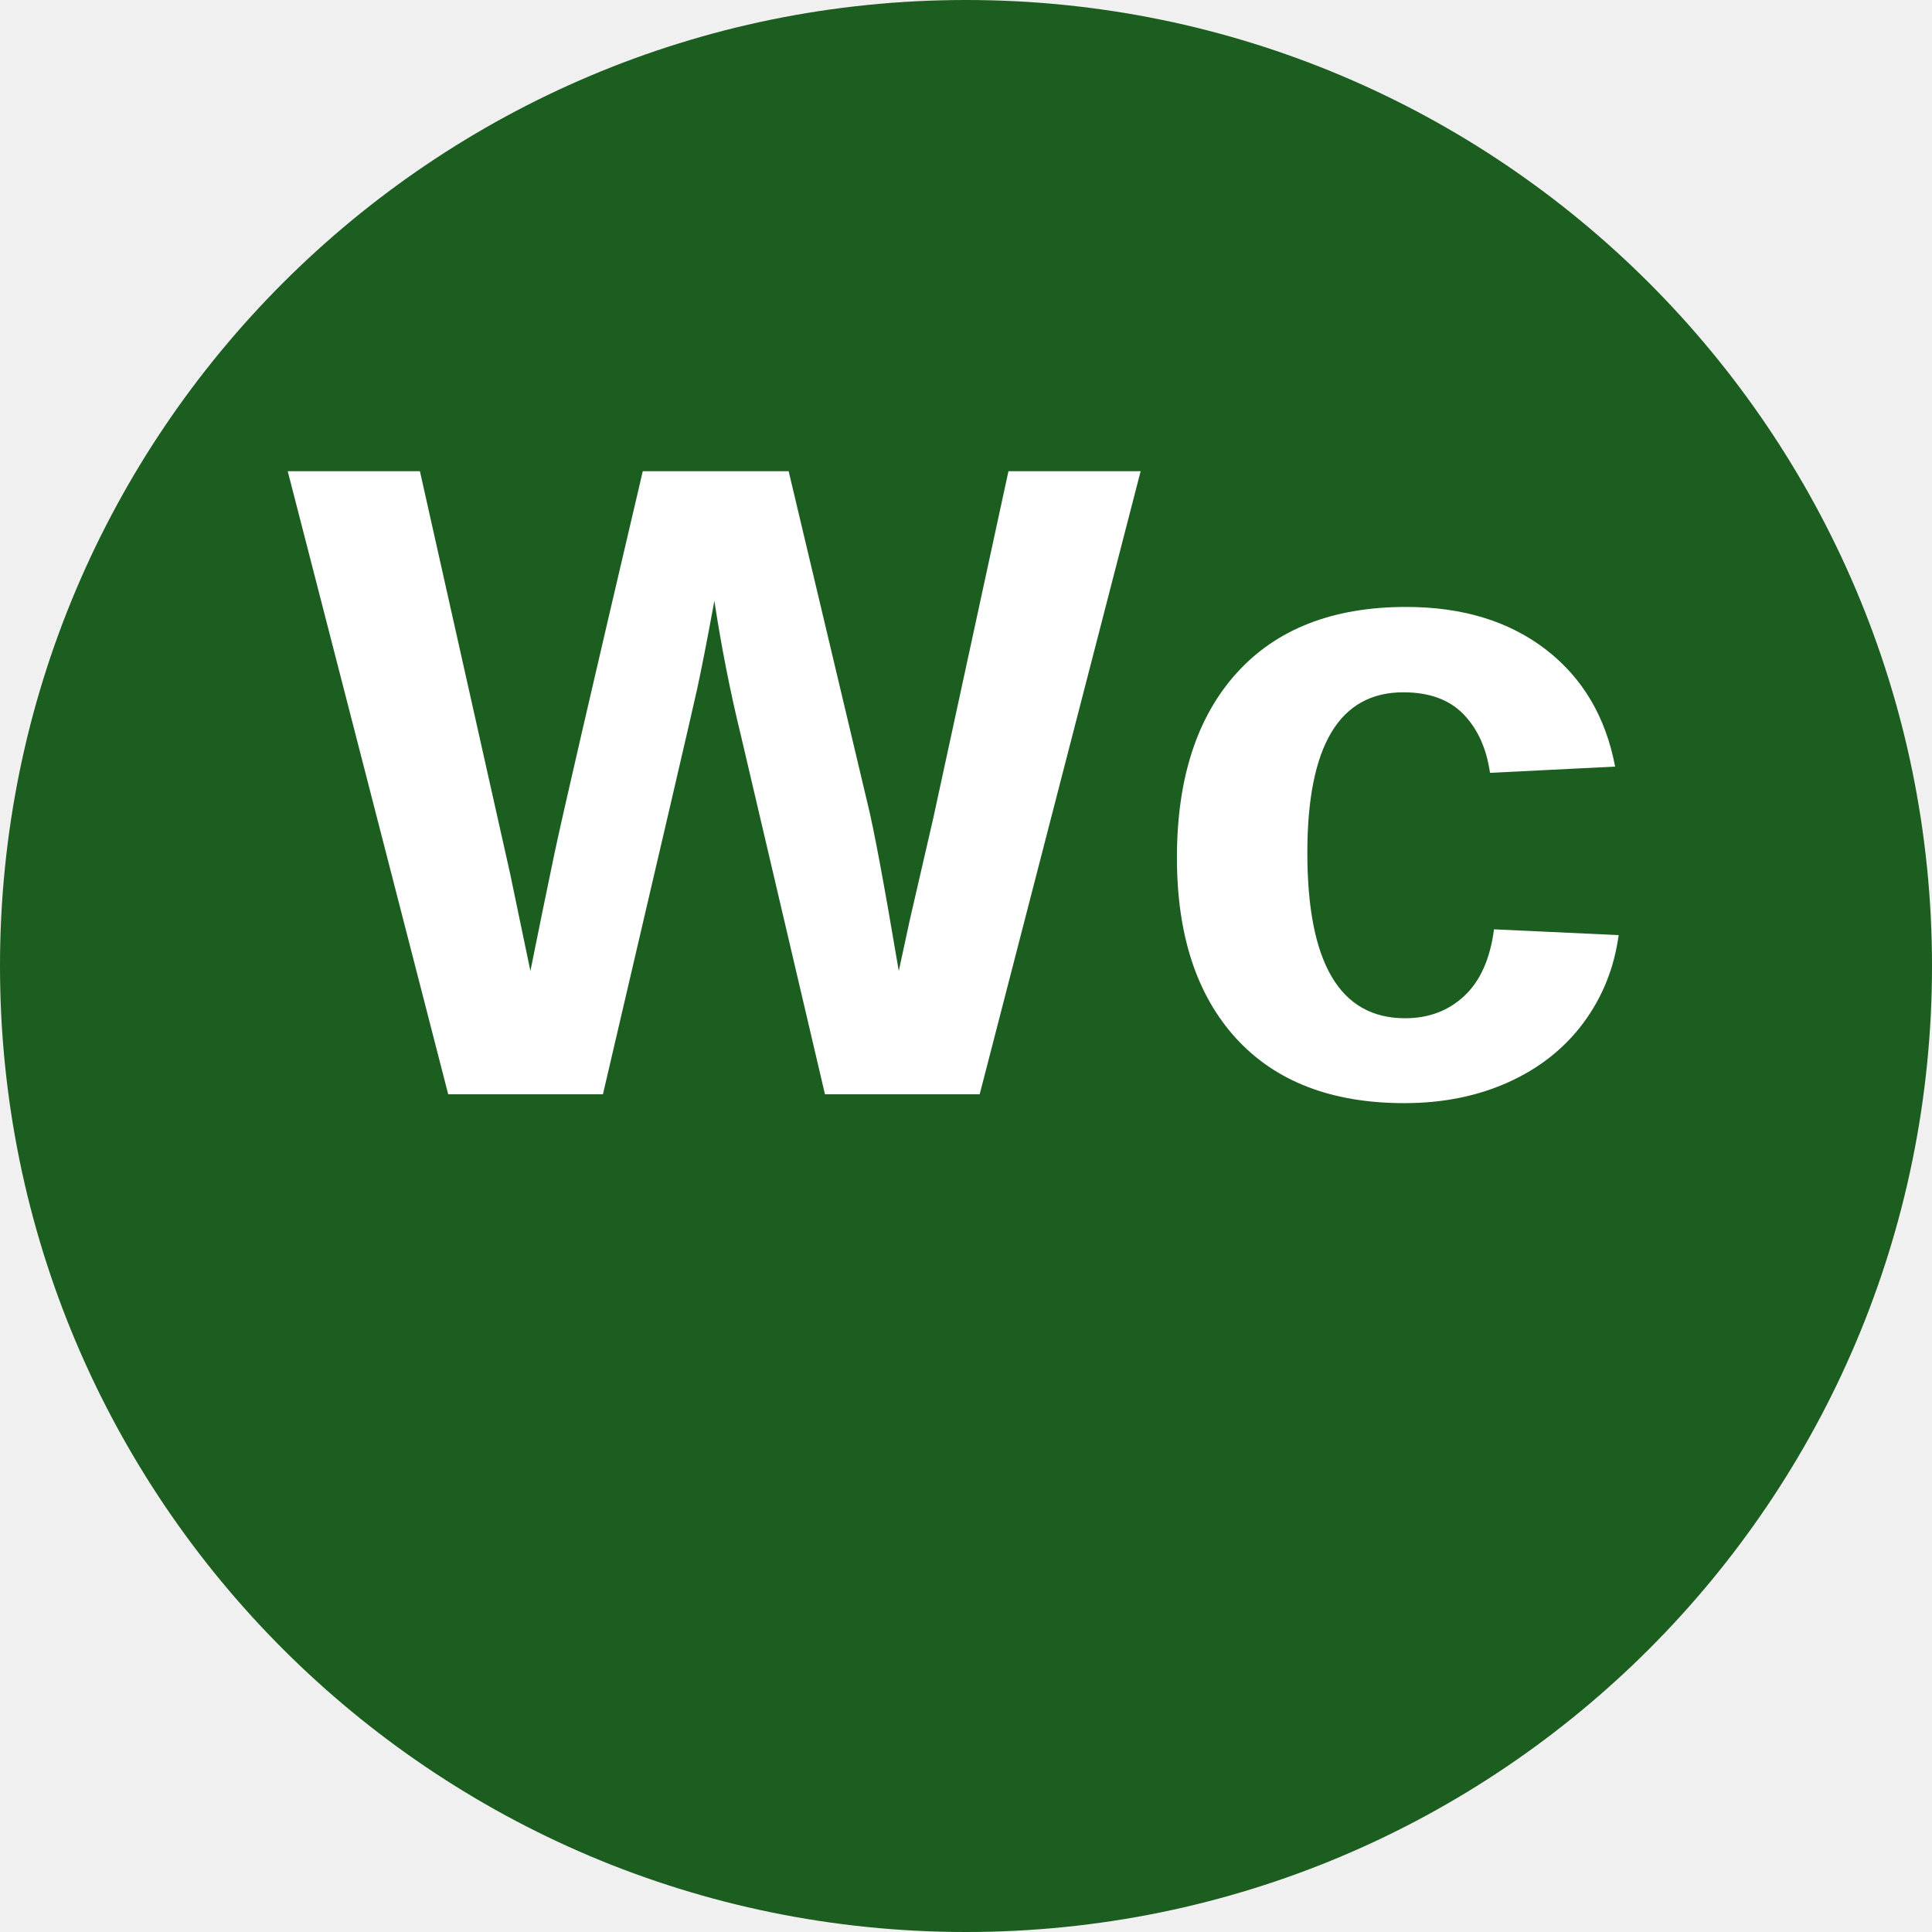
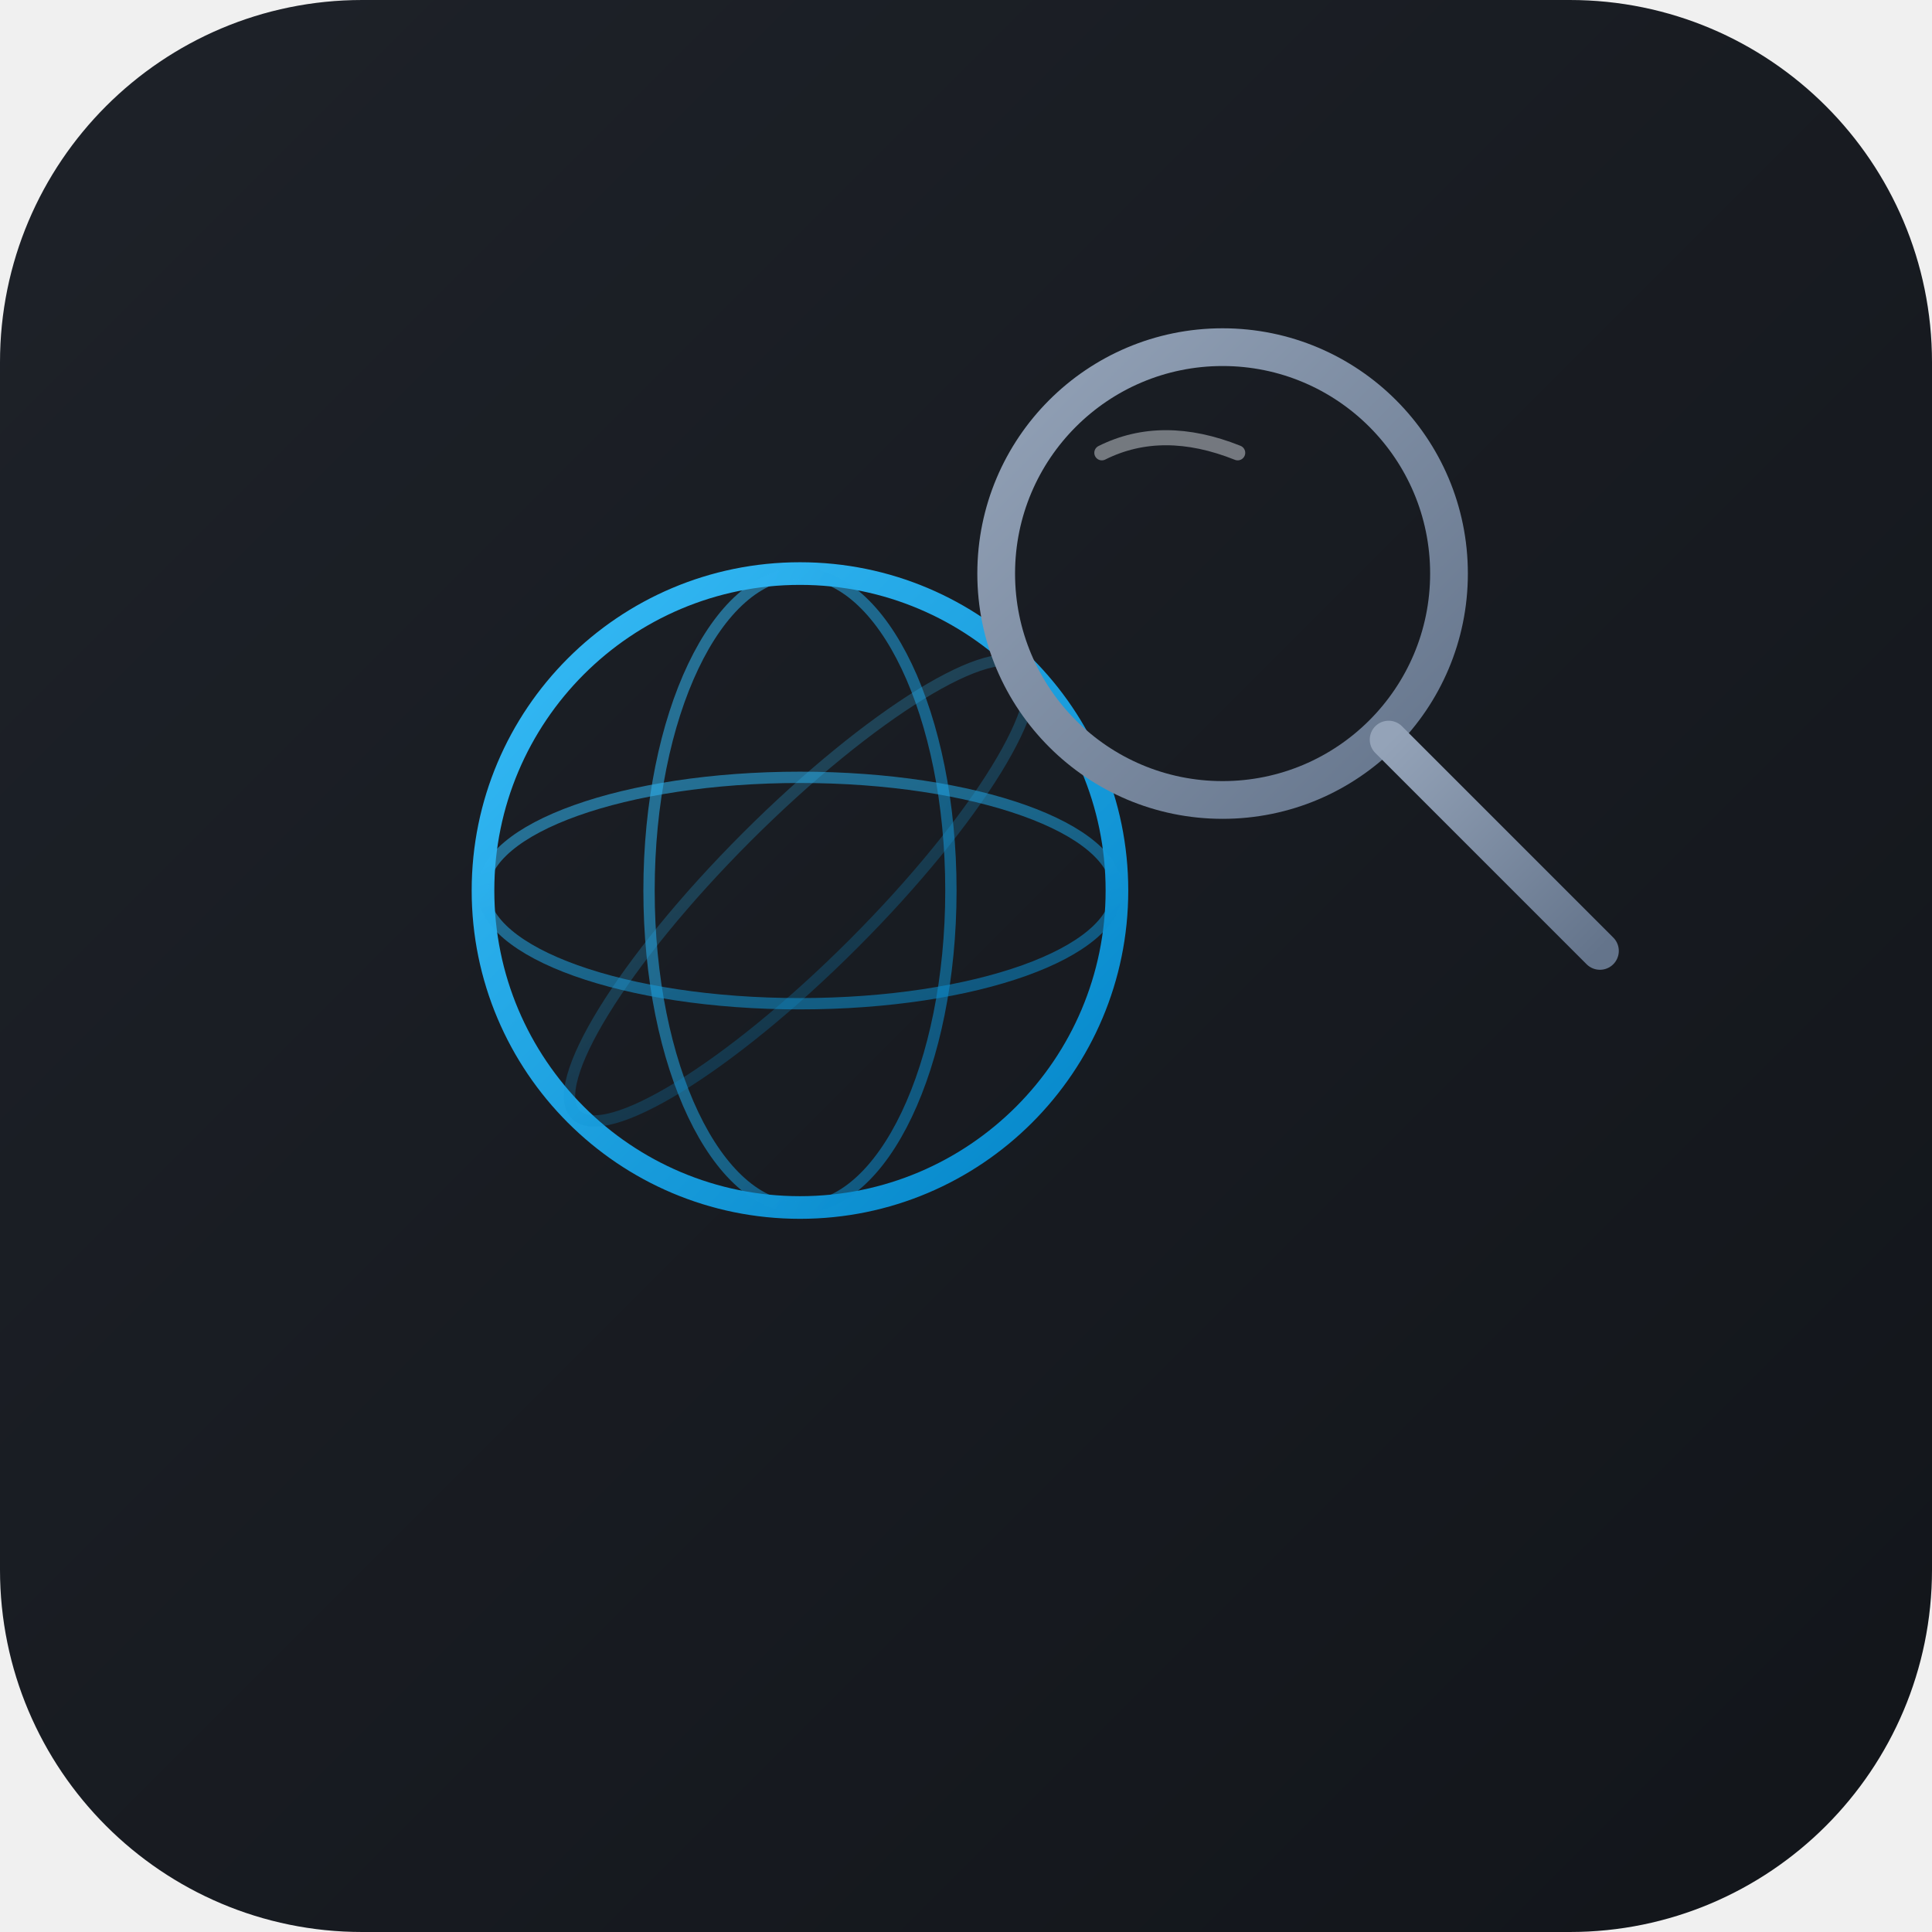
- <svg xmlns="http://www.w3.org/2000/svg" width="256" height="256" viewBox="0 0 256 256">
-   <circle cx="128" cy="128" r="128" fill="#1B5E20" />
-   <text x="128" y="145" text-anchor="middle" font-family="Arial,Helvetica,sans-serif" font-weight="bold" font-size="120" fill="#FFFFFF">Wc</text>
+ <svg xmlns="http://www.w3.org/2000/svg" viewBox="0 0 256 256" width="256" height="256">
+   <defs>
+     <linearGradient id="bg" x1="0%" y1="0%" x2="100%" y2="100%">
+       <stop offset="0%" stop-color="#1e2229" />
+       <stop offset="100%" stop-color="#12151a" />
+     </linearGradient>
+     <linearGradient id="mag" x1="0%" y1="0%" x2="100%" y2="100%">
+       <stop offset="0%" stop-color="#94a3b8" />
+       <stop offset="100%" stop-color="#64748b" />
+     </linearGradient>
+     <linearGradient id="glb" x1="0%" y1="0%" x2="100%" y2="100%">
+       <stop offset="0%" stop-color="#38bdf8" />
+       <stop offset="100%" stop-color="#0284c7" />
+     </linearGradient>
+   </defs>
+   <rect width="256" height="256" rx="48" fill="url(#bg)" />
+   <circle cx="106" cy="118" r="42" fill="none" stroke="url(#glb)" stroke-width="3" />
+   <ellipse cx="106" cy="118" rx="20" ry="42" fill="none" stroke="url(#glb)" stroke-width="1.5" opacity="0.55" />
+   <ellipse cx="106" cy="118" rx="42" ry="15" fill="none" stroke="url(#glb)" stroke-width="1.5" opacity="0.55" />
+   <ellipse cx="106" cy="118" rx="10" ry="42" fill="none" stroke="url(#glb)" stroke-width="1.5" opacity="0.25" transform="rotate(45 106 118)" />
+   <circle cx="162" cy="76" r="30" fill="none" stroke="url(#mag)" stroke-width="5" />
+   <line x1="184" y1="98" x2="212" y2="126" stroke="url(#mag)" stroke-width="5" stroke-linecap="round" />
+   <path d="M146 60 Q154 56 164 60" fill="none" stroke="#e2e8f0" stroke-width="2" stroke-linecap="round" opacity="0.45" />
</svg>
